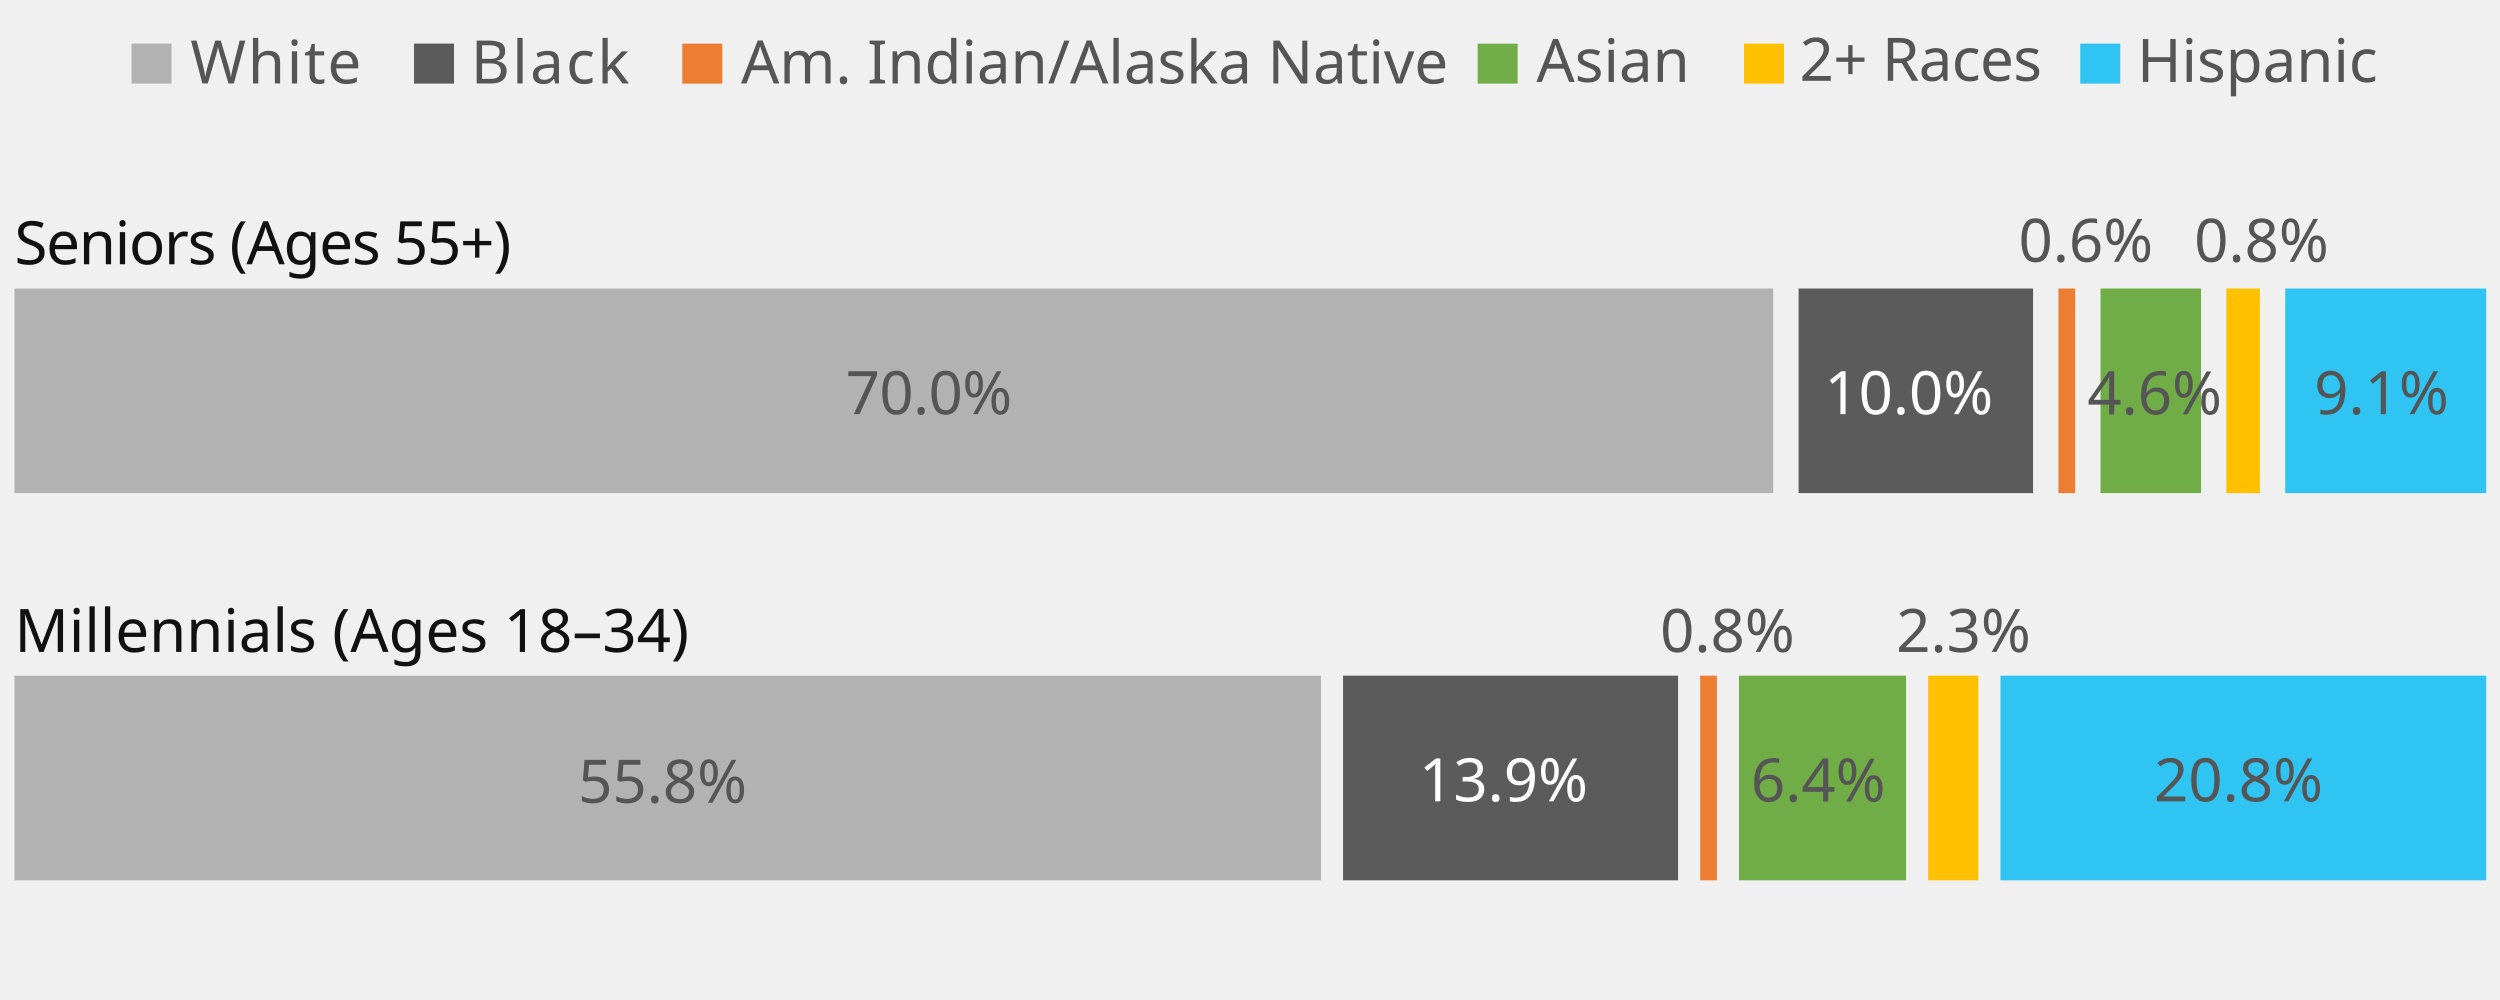
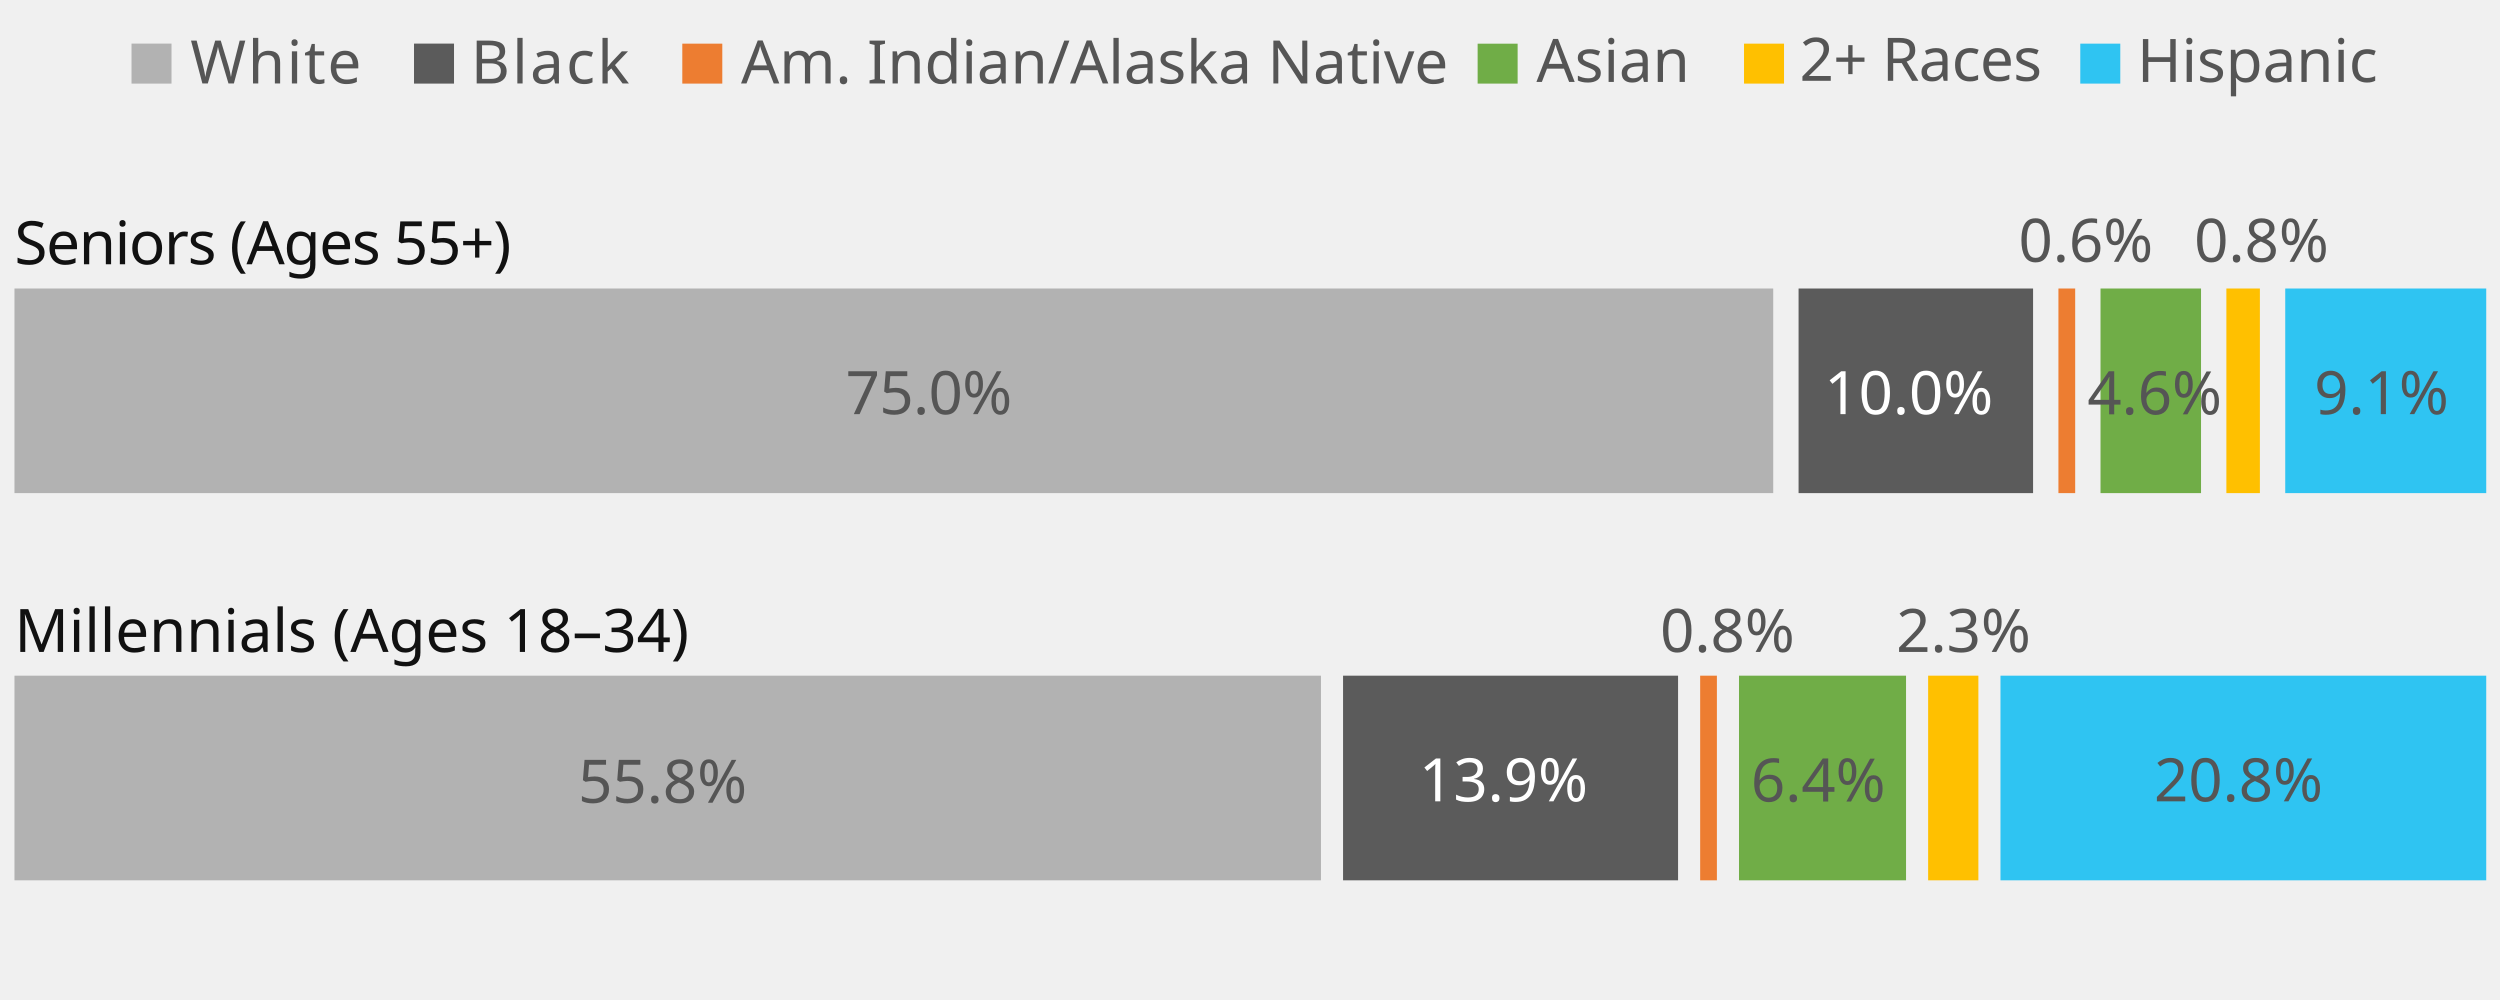
- <svg xmlns="http://www.w3.org/2000/svg" height="300" width="750" version="1.1" viewBox="0 0 750 300" data-name="Layer 1" id="Layer_1">
+ <svg xmlns="http://www.w3.org/2000/svg" id="Layer_1" data-name="Layer 1" viewBox="0 0 750 300" version="1.1" width="750" height="300">
  <defs id="defs4">
    <style id="style2">.cls-1,.cls-34{fill:#b2b2b2;}.cls-1,.cls-11,.cls-15,.cls-25,.cls-27,.cls-33{fill-rule:evenodd;}.cls-2,.cls-40,.cls-48,.cls-7{font-size:13.37px;}.cls-2,.cls-7{fill:#595959;}.cls-2,.cls-48,.cls-7{font-family:Interstate-Light, Interstate-Light;}.cls-3{letter-spacing:0.03em;}.cls-4{letter-spacing:-0.03em;}.cls-5{letter-spacing:0.02em;}.cls-6{letter-spacing:0em;}.cls-7{letter-spacing:0.04em;}.cls-8{letter-spacing:-0.06em;}.cls-9{letter-spacing:-0.01em;}.cls-10{letter-spacing:0em;}.cls-11,.cls-35{fill:#5b5b5b;}.cls-12{letter-spacing:-0.04em;}.cls-13{letter-spacing:0.03em;}.cls-14{letter-spacing:0.02em;}.cls-15,.cls-39{fill:#2fc4f2;}.cls-16{letter-spacing:0em;}.cls-17{letter-spacing:0.03em;}.cls-18{letter-spacing:-0.06em;}.cls-19{letter-spacing:0.06em;}.cls-20{letter-spacing:-0.05em;}.cls-21{letter-spacing:-0.06em;}.cls-22{letter-spacing:0.04em;}.cls-23{letter-spacing:0.02em;}.cls-24{letter-spacing:-0.03em;}.cls-25,.cls-36{fill:#ed7d31;}.cls-26{letter-spacing:0.02em;}.cls-27,.cls-37{fill:#70ad47;}.cls-28{letter-spacing:-0.01em;}.cls-29{letter-spacing:0em;}.cls-30{letter-spacing:0.02em;}.cls-31{letter-spacing:-0.04em;}.cls-32{letter-spacing:0em;}.cls-33,.cls-38{fill:#ffc000;}.cls-40{font-family:Interstate-Bold, Interstate-Bold;}.cls-41{letter-spacing:-0.02em;}.cls-42{letter-spacing:-0.03em;}.cls-43{letter-spacing:-0.01em;}.cls-44{letter-spacing:-0.02em;}.cls-45{letter-spacing:-0.02em;}.cls-46{letter-spacing:-0.01em;}.cls-47{letter-spacing:0em;}.cls-48{fill:#fff;}</style>
  </defs>
-   <g id="g4581" transform="translate(-26.09979)">
-     <g id="g4782" transform="translate(58,-26.5488)">
-       <polygon transform="matrix(0.794176,0,0,0.795756,-163.4791,29.00546)" style="fill:#b2b2b2;fill-rule:evenodd" id="polygon8" points="230.47,13.35 230.47,28.43 215.36,28.43 215.36,13.35 " class="cls-1" />
-       <text y="51.589" x="25.186" style="font-style:normal;font-variant:normal;font-weight:normal;font-stretch:normal;font-size:18px;font-family:'PT Serif';-inkscape-font-specification:'PT Serif';fill:#555555;fill-opacity:1" id="text20" class="cls-2">
-         <tspan style="font-style:normal;font-variant:normal;font-weight:normal;font-stretch:normal;font-family:'PT Serif';-inkscape-font-specification:'PT Serif';letter-spacing:0.03em;fill:#555555;fill-opacity:1" id="tspan10" class="cls-3">White</tspan>
+   <g transform="translate(-26.09979)" id="g4581">
+     <g transform="translate(58,-26.5488)" id="g4782">
+       <polygon class="cls-1" points="230.47,13.35 230.47,28.43 215.36,28.43 215.36,13.35 " id="polygon8" style="fill:#b2b2b2;fill-rule:evenodd" transform="matrix(0.794176,0,0,0.795756,-163.4791,29.00546)" />
+       <text class="cls-2" id="text20" style="font-style:normal;font-variant:normal;font-weight:normal;font-stretch:normal;font-size:18px;font-family:'PT Serif';-inkscape-font-specification:'PT Serif';fill:#555555;fill-opacity:1" x="25.186" y="51.589">
+         <tspan class="cls-3" id="tspan10" style="font-style:normal;font-variant:normal;font-weight:normal;font-stretch:normal;font-family:'PT Serif';-inkscape-font-specification:'PT Serif';letter-spacing:0.03em;fill:#555555;fill-opacity:1">White</tspan>
      </text>
    </g>
-     <g id="g4777" transform="translate(51.20988,-26.5488)">
-       <text y="51.589" x="116.145" style="font-style:normal;font-variant:normal;font-weight:normal;font-stretch:normal;font-size:18px;font-family:'PT Serif';-inkscape-font-specification:'PT Serif';letter-spacing:0.04em;fill:#555555;fill-opacity:1" id="text30" class="cls-7">Black</text>
-       <polygon transform="matrix(0.794176,0,0,0.795756,-126.6667,29.00546)" style="fill:#5b5b5b;fill-rule:evenodd" id="polygon32" points="284.27,13.35 299.38,13.35 299.38,28.43 284.27,28.43 " class="cls-11" />
+     <g transform="translate(51.20988,-26.5488)" id="g4777">
+       <text class="cls-7" id="text30" style="font-style:normal;font-variant:normal;font-weight:normal;font-stretch:normal;font-size:18px;font-family:'PT Serif';-inkscape-font-specification:'PT Serif';letter-spacing:0.04em;fill:#555555;fill-opacity:1" x="116.145" y="51.589">Black</text>
+       <polygon class="cls-11" points="284.27,13.35 299.38,13.35 299.38,28.43 284.27,28.43 " id="polygon32" style="fill:#5b5b5b;fill-rule:evenodd" transform="matrix(0.794176,0,0,0.795756,-126.6667,29.00546)" />
    </g>
-     <g id="g4758" transform="translate(5.999998,-26.5488)">
-       <text y="51.129" x="661.225" style="font-style:normal;font-variant:normal;font-weight:normal;font-stretch:normal;font-size:18px;font-family:'PT Serif';-inkscape-font-specification:'PT Serif';fill:#555555;fill-opacity:1" id="text50" class="cls-2">Hispanic</text>
-       <polygon transform="matrix(0.794702,0,0,0.794702,96.332,29.03542)" style="fill:#2fc4f2;fill-rule:evenodd" id="polygon52" points="704.48,28.43 689.38,28.43 689.38,13.35 704.48,13.35 " class="cls-15" />
+     <g transform="translate(5.999998,-26.5488)" id="g4758">
+       <text class="cls-2" id="text50" style="font-style:normal;font-variant:normal;font-weight:normal;font-stretch:normal;font-size:18px;font-family:'PT Serif';-inkscape-font-specification:'PT Serif';fill:#555555;fill-opacity:1" x="661.225" y="51.129">Hispanic</text>
+       <polygon class="cls-15" points="704.48,28.43 689.38,28.43 689.38,13.35 704.48,13.35 " id="polygon52" style="fill:#2fc4f2;fill-rule:evenodd" transform="matrix(0.794702,0,0,0.794702,96.332,29.03542)" />
    </g>
-     <g id="g4773" transform="translate(44.82915,-26.5488)">
-       <text y="51.589" x="203.58" style="font-style:normal;font-variant:normal;font-weight:normal;font-stretch:normal;font-size:18px;font-family:'PT Serif';-inkscape-font-specification:'PT Serif';fill:#555555;fill-opacity:1" id="text98" class="cls-2">
-         <tspan style="font-style:normal;font-variant:normal;font-weight:normal;font-stretch:normal;font-family:'PT Serif';-inkscape-font-specification:'PT Serif';letter-spacing:0em;fill:#555555;fill-opacity:1" id="tspan54" class="cls-16">Am. Indian/Alaska Native</tspan>
+     <g transform="translate(44.82915,-26.5488)" id="g4773">
+       <text class="cls-2" id="text98" style="font-style:normal;font-variant:normal;font-weight:normal;font-stretch:normal;font-size:18px;font-family:'PT Serif';-inkscape-font-specification:'PT Serif';fill:#555555;fill-opacity:1" x="203.58" y="51.589">
+         <tspan class="cls-16" id="tspan54" style="font-style:normal;font-variant:normal;font-weight:normal;font-stretch:normal;font-family:'PT Serif';-inkscape-font-specification:'PT Serif';letter-spacing:0em;fill:#555555;fill-opacity:1">Am. Indian/Alaska Native</tspan>
      </text>
-       <polygon transform="matrix(0.794702,0,0,0.794702,-92.58404,29.03542)" style="fill:#ed7d31;fill-rule:evenodd" id="polygon100" points="350.5,13.35 365.6,13.35 365.6,28.43 350.5,28.43 " class="cls-25" />
+       <polygon class="cls-25" points="350.5,13.35 365.6,13.35 365.6,28.43 350.5,28.43 " id="polygon100" style="fill:#ed7d31;fill-rule:evenodd" transform="matrix(0.794702,0,0,0.794702,-92.58404,29.03542)" />
    </g>
-     <g id="g4768" transform="translate(20.94309,-26.5488)">
-       <text y="51.129" x="466.078" style="font-style:normal;font-variant:normal;font-weight:normal;font-stretch:normal;font-size:18px;font-family:'PT Serif';-inkscape-font-specification:'PT Serif';fill:#555555;fill-opacity:1" id="text112" class="cls-2">
-         <tspan style="font-style:normal;font-variant:normal;font-weight:normal;font-stretch:normal;font-family:'PT Serif';-inkscape-font-specification:'PT Serif';letter-spacing:0em;fill:#555555;fill-opacity:1" id="tspan102" class="cls-16">Asian</tspan>
+     <g transform="translate(20.94309,-26.5488)" id="g4768">
+       <text class="cls-2" id="text112" style="font-style:normal;font-variant:normal;font-weight:normal;font-stretch:normal;font-size:18px;font-family:'PT Serif';-inkscape-font-specification:'PT Serif';fill:#555555;fill-opacity:1" x="466.078" y="51.129">
+         <tspan class="cls-16" id="tspan102" style="font-style:normal;font-variant:normal;font-weight:normal;font-stretch:normal;font-family:'PT Serif';-inkscape-font-specification:'PT Serif';letter-spacing:0em;fill:#555555;fill-opacity:1">Asian</tspan>
      </text>
-       <polygon transform="matrix(0.794176,0,0,0.794176,24.92131,29.05038)" style="fill:#70ad47;fill-rule:evenodd" id="polygon114" points="548.4,28.43 533.29,28.43 533.29,13.35 548.4,13.35 " class="cls-27" />
+       <polygon class="cls-27" points="548.4,28.43 533.29,28.43 533.29,13.35 548.4,13.35 " id="polygon114" style="fill:#70ad47;fill-rule:evenodd" transform="matrix(0.794176,0,0,0.794176,24.92131,29.05038)" />
    </g>
-     <g id="g4763" transform="translate(14.69006,-26.5488)">
-       <text y="50.789" x="551.277" style="font-style:normal;font-variant:normal;font-weight:normal;font-stretch:normal;font-size:18px;font-family:'PT Serif';-inkscape-font-specification:'PT Serif';fill:#555555;fill-opacity:1" id="text132" class="cls-2">
-         <tspan style="font-style:normal;font-variant:normal;font-weight:normal;font-stretch:normal;font-family:'PT Serif';-inkscape-font-specification:'PT Serif';letter-spacing:-0.01em;fill:#555555;fill-opacity:1" id="tspan116" class="cls-28">2+ Races</tspan>
+     <g transform="translate(14.69006,-26.5488)" id="g4763">
+       <text class="cls-2" id="text132" style="font-style:normal;font-variant:normal;font-weight:normal;font-stretch:normal;font-size:18px;font-family:'PT Serif';-inkscape-font-specification:'PT Serif';fill:#555555;fill-opacity:1" x="551.277" y="50.789">
+         <tspan class="cls-28" id="tspan116" style="font-style:normal;font-variant:normal;font-weight:normal;font-stretch:normal;font-family:'PT Serif';-inkscape-font-specification:'PT Serif';letter-spacing:-0.01em;fill:#555555;fill-opacity:1">2+ Races</tspan>
      </text>
-       <polygon transform="matrix(0.794702,0,0,0.794702,57.30194,29.03542)" style="fill:#ffc000;fill-rule:evenodd" id="polygon134" points="600.62,28.43 600.62,13.35 615.72,13.35 615.72,28.43 " class="cls-33" />
+       <polygon class="cls-33" points="600.62,28.43 600.62,13.35 615.72,13.35 615.72,28.43 " id="polygon134" style="fill:#ffc000;fill-rule:evenodd" transform="matrix(0.794702,0,0,0.794702,57.30194,29.03542)" />
    </g>
  </g>
-   <text y="79.273" x="4.34" style="font-style:normal;font-variant:normal;font-weight:normal;font-stretch:normal;font-size:18px;font-family:'PT Serif';-inkscape-font-specification:'PT Serif';fill:#111111;fill-opacity:1" id="text174" class="cls-40">
-     <tspan style="font-style:normal;font-variant:normal;font-weight:normal;font-stretch:normal;font-family:'PT Serif';-inkscape-font-specification:'PT Serif';letter-spacing:-0.02em;fill:#111111;fill-opacity:1" id="tspan148" class="cls-41">Seniors (Ages 55+)</tspan>
+   <text class="cls-40" id="text174" style="font-style:normal;font-variant:normal;font-weight:normal;font-stretch:normal;font-size:18px;font-family:'PT Serif';-inkscape-font-specification:'PT Serif';fill:#111111;fill-opacity:1" x="4.34" y="79.273">
+     <tspan class="cls-41" id="tspan148" style="font-style:normal;font-variant:normal;font-weight:normal;font-stretch:normal;font-family:'PT Serif';-inkscape-font-specification:'PT Serif';letter-spacing:-0.02em;fill:#111111;fill-opacity:1">Seniors (Ages 55+)</tspan>
  </text>
-   <text y="78.533" x="605.554" style="font-style:normal;font-variant:normal;font-weight:normal;font-stretch:normal;font-size:18px;font-family:'PT Serif';-inkscape-font-specification:'PT Serif';fill:#555555;fill-opacity:1" id="text184" class="cls-2">0.6%</text>
-   <text y="78.533" x="658.254" style="font-style:normal;font-variant:normal;font-weight:normal;font-stretch:normal;font-size:18px;font-family:'PT Serif';-inkscape-font-specification:'PT Serif';fill:#555555;fill-opacity:1" id="text188" class="cls-2">0.8%</text>
-   <text y="195.59" x="4.34" style="font-style:normal;font-variant:normal;font-weight:normal;font-stretch:normal;font-size:18px;font-family:'PT Serif';-inkscape-font-specification:'PT Serif';fill:#111111;fill-opacity:1" id="text204" class="cls-40">Millennials (Ages 18–34)</text>
-   <text y="195.59" x="498.034" style="font-style:normal;font-variant:normal;font-weight:normal;font-stretch:normal;font-size:18px;font-family:'PT Serif';-inkscape-font-specification:'PT Serif';fill:#555555;fill-opacity:1" id="text210" class="cls-2">0.8%</text>
-   <text y="195.59" x="568.864" style="font-style:normal;font-variant:normal;font-weight:normal;font-stretch:normal;font-size:18px;font-family:'PT Serif';-inkscape-font-specification:'PT Serif';fill:#555555;fill-opacity:1" id="text214" class="cls-2">2.3%</text>
-   <g transform="translate(0,-39)" id="g4820">
-     <polygon class="cls-34" points="4.34,217.08 4.34,161.72 565.5,161.72 565.5,217.08 " id="polygon192" style="fill:#b2b2b2" transform="matrix(0.6984627,0,0,1.108995,1.308672,62.35634)" />
-     <polygon class="cls-35" points="574.99,217.08 574.99,161.72 718.88,161.72 718.88,217.08 " id="polygon194" style="fill:#5b5b5b" transform="matrix(0.6984627,0,0,1.108995,1.308672,62.35634)" />
-     <polygon class="cls-36" points="728.37,217.08 728.37,161.72 735.56,161.72 735.56,217.08 " id="polygon196" style="fill:#ed7d31" transform="matrix(0.6984627,0,0,1.108995,1.308672,62.35634)" />
-     <polygon class="cls-37" points="745.05,217.08 745.05,161.72 816.8,161.72 816.8,217.08 " id="polygon198" style="fill:#70ad47" transform="matrix(0.6984627,0,0,1.108995,1.308672,62.35634)" />
-     <polygon class="cls-38" points="826.29,217.08 826.29,161.72 847.87,161.72 847.87,217.08 " id="polygon200" style="fill:#ffc000" transform="matrix(0.6984627,0,0,1.108995,1.308672,62.35634)" />
-     <polygon class="cls-39" points="857.36,217.08 857.36,161.72 1066,161.72 1066,217.08 " id="polygon202" style="fill:#2fc4f2" transform="matrix(0.6984627,0,0,1.108995,1.308672,62.35634)" />
-     <text class="cls-48" id="text206" style="font-style:normal;font-variant:normal;font-weight:normal;font-stretch:normal;font-size:18px;font-family:'PT Serif';-inkscape-font-specification:'PT Serif';fill:#555555;fill-opacity:1" x="173.436" y="279.83">55.8%</text>
-     <text class="cls-48" id="text208" style="font-style:normal;font-variant:normal;font-weight:normal;font-stretch:normal;font-size:18px;font-family:'PT Serif';-inkscape-font-specification:'PT Serif';fill:#ffffff;fill-opacity:1" x="425.71" y="279.4">13.9%</text>
-     <text class="cls-48" id="text212" style="font-style:normal;font-variant:normal;font-weight:normal;font-stretch:normal;font-size:18px;font-family:'PT Serif';-inkscape-font-specification:'PT Serif';fill:#555555;fill-opacity:1" x="525.279" y="279.46">6.4%</text>
-     <text class="cls-48" id="text216" style="font-style:normal;font-variant:normal;font-weight:normal;font-stretch:normal;font-size:18px;font-family:'PT Serif';-inkscape-font-specification:'PT Serif';fill:#555555;fill-opacity:1" x="646.207" y="279.4">20.8%</text>
+   <text class="cls-2" id="text184" style="font-style:normal;font-variant:normal;font-weight:normal;font-stretch:normal;font-size:18px;font-family:'PT Serif';-inkscape-font-specification:'PT Serif';fill:#555555;fill-opacity:1" x="605.554" y="78.533">0.6%</text>
+   <text class="cls-2" id="text188" style="font-style:normal;font-variant:normal;font-weight:normal;font-stretch:normal;font-size:18px;font-family:'PT Serif';-inkscape-font-specification:'PT Serif';fill:#555555;fill-opacity:1" x="658.254" y="78.533">0.8%</text>
+   <text class="cls-40" id="text204" style="font-style:normal;font-variant:normal;font-weight:normal;font-stretch:normal;font-size:18px;font-family:'PT Serif';-inkscape-font-specification:'PT Serif';fill:#111111;fill-opacity:1" x="4.34" y="195.59">Millennials (Ages 18–34)</text>
+   <text class="cls-2" id="text210" style="font-style:normal;font-variant:normal;font-weight:normal;font-stretch:normal;font-size:18px;font-family:'PT Serif';-inkscape-font-specification:'PT Serif';fill:#555555;fill-opacity:1" x="498.034" y="195.59">0.8%</text>
+   <text class="cls-2" id="text214" style="font-style:normal;font-variant:normal;font-weight:normal;font-stretch:normal;font-size:18px;font-family:'PT Serif';-inkscape-font-specification:'PT Serif';fill:#555555;fill-opacity:1" x="568.864" y="195.59">2.3%</text>
+   <g id="g4820" transform="translate(0,-39)">
+     <polygon transform="matrix(0.6984627,0,0,1.108995,1.308672,62.35634)" style="fill:#b2b2b2" id="polygon192" points="4.34,217.08 4.34,161.72 565.5,161.72 565.5,217.08 " class="cls-34" />
+     <polygon transform="matrix(0.6984627,0,0,1.108995,1.308672,62.35634)" style="fill:#5b5b5b" id="polygon194" points="574.99,217.08 574.99,161.72 718.88,161.72 718.88,217.08 " class="cls-35" />
+     <polygon transform="matrix(0.6984627,0,0,1.108995,1.308672,62.35634)" style="fill:#ed7d31" id="polygon196" points="728.37,217.08 728.37,161.72 735.56,161.72 735.56,217.08 " class="cls-36" />
+     <polygon transform="matrix(0.6984627,0,0,1.108995,1.308672,62.35634)" style="fill:#70ad47" id="polygon198" points="745.05,217.08 745.05,161.72 816.8,161.72 816.8,217.08 " class="cls-37" />
+     <polygon transform="matrix(0.6984627,0,0,1.108995,1.308672,62.35634)" style="fill:#ffc000" id="polygon200" points="826.29,217.08 826.29,161.72 847.87,161.72 847.87,217.08 " class="cls-38" />
+     <polygon transform="matrix(0.6984627,0,0,1.108995,1.308672,62.35634)" style="fill:#2fc4f2" id="polygon202" points="857.36,217.08 857.36,161.72 1066,161.72 1066,217.08 " class="cls-39" />
+     <text y="279.83" x="173.436" style="font-style:normal;font-variant:normal;font-weight:normal;font-stretch:normal;font-size:18px;font-family:'PT Serif';-inkscape-font-specification:'PT Serif';fill:#555555;fill-opacity:1" id="text206" class="cls-48">55.8%</text>
+     <text y="279.4" x="425.71" style="font-style:normal;font-variant:normal;font-weight:normal;font-stretch:normal;font-size:18px;font-family:'PT Serif';-inkscape-font-specification:'PT Serif';fill:#ffffff;fill-opacity:1" id="text208" class="cls-48">13.9%</text>
+     <text y="279.46" x="525.279" style="font-style:normal;font-variant:normal;font-weight:normal;font-stretch:normal;font-size:18px;font-family:'PT Serif';-inkscape-font-specification:'PT Serif';fill:#555555;fill-opacity:1" id="text212" class="cls-48">6.4%</text>
+     <text y="279.4" x="646.207" style="font-style:normal;font-variant:normal;font-weight:normal;font-stretch:normal;font-size:18px;font-family:'PT Serif';-inkscape-font-specification:'PT Serif';fill:#555555;fill-opacity:1" id="text216" class="cls-48">20.8%</text>
  </g>
-   <g transform="translate(0,-39)" id="g4833">
-     <polygon class="cls-34" points="759.75,122.92 4.34,122.92 4.34,67.57 759.75,67.57 " id="polygon136" style="fill:#b2b2b2" transform="matrix(0.6984627,0,0,1.108995,1.308672,50.61877)" />
-     <polygon class="cls-35" points="871.36,122.92 770.64,122.92 770.64,67.57 871.36,67.57 " id="polygon138" style="fill:#5b5b5b" transform="matrix(0.6984627,0,0,1.108995,1.308672,50.61877)" />
-     <polygon class="cls-36" points="889.45,122.92 882.25,122.92 882.25,67.57 889.45,67.57 " id="polygon140" style="fill:#ed7d31" transform="matrix(0.6984627,0,0,1.108995,1.308672,50.61877)" />
-     <polygon class="cls-37" points="943.5,122.92 900.33,122.92 900.33,67.57 943.5,67.57 " id="polygon142" style="fill:#70ad47" transform="matrix(0.6984627,0,0,1.108995,1.308672,50.61877)" />
-     <polygon class="cls-38" points="968.78,122.92 954.39,122.92 954.39,67.57 968.78,67.57 " id="polygon144" style="fill:#ffc000" transform="matrix(0.6984627,0,0,1.108995,1.308672,50.61877)" />
-     <polygon class="cls-39" points="1066,122.92 979.67,122.92 979.67,67.57 1066,67.57 " id="polygon146" style="fill:#2fc4f2" transform="matrix(0.6984627,0,0,1.108995,1.308672,50.61877)" />
-     <text class="cls-48" id="text180" style="font-style:normal;font-variant:normal;font-weight:normal;font-stretch:normal;font-size:18px;font-family:'PT Serif';-inkscape-font-specification:'PT Serif';fill:#555555;fill-opacity:1" x="253.691" y="163.245">
-       <tspan class="cls-9" id="tspan176" style="font-style:normal;font-variant:normal;font-weight:normal;font-stretch:normal;font-family:'PT Serif';-inkscape-font-specification:'PT Serif';letter-spacing:-0.01em;fill:#555555;fill-opacity:1">70.0%</tspan>
+   <g id="g4833" transform="translate(0,-39)">
+     <polygon transform="matrix(0.6984627,0,0,1.108995,1.308672,50.61877)" style="fill:#b2b2b2" id="polygon136" points="759.75,122.92 4.34,122.92 4.34,67.57 759.75,67.57 " class="cls-34" />
+     <polygon transform="matrix(0.6984627,0,0,1.108995,1.308672,50.61877)" style="fill:#5b5b5b" id="polygon138" points="871.36,122.92 770.64,122.92 770.64,67.57 871.36,67.57 " class="cls-35" />
+     <polygon transform="matrix(0.6984627,0,0,1.108995,1.308672,50.61877)" style="fill:#ed7d31" id="polygon140" points="889.45,122.92 882.25,122.92 882.25,67.57 889.45,67.57 " class="cls-36" />
+     <polygon transform="matrix(0.6984627,0,0,1.108995,1.308672,50.61877)" style="fill:#70ad47" id="polygon142" points="943.5,122.92 900.33,122.92 900.33,67.57 943.5,67.57 " class="cls-37" />
+     <polygon transform="matrix(0.6984627,0,0,1.108995,1.308672,50.61877)" style="fill:#ffc000" id="polygon144" points="968.78,122.92 954.39,122.92 954.39,67.57 968.78,67.57 " class="cls-38" />
+     <polygon transform="matrix(0.6984627,0,0,1.108995,1.308672,50.61877)" style="fill:#2fc4f2" id="polygon146" points="1066,122.92 979.67,122.92 979.67,67.57 1066,67.57 " class="cls-39" />
+     <text y="163.245" x="253.691" style="font-style:normal;font-variant:normal;font-weight:normal;font-stretch:normal;font-size:18px;font-family:'PT Serif';-inkscape-font-specification:'PT Serif';fill:#555555;fill-opacity:1" id="text180" class="cls-48">
+       <tspan style="font-style:normal;font-variant:normal;font-weight:normal;font-stretch:normal;font-family:'PT Serif';-inkscape-font-specification:'PT Serif';letter-spacing:-0.01em;fill:#555555;fill-opacity:1" id="tspan176" class="cls-9">75.0%</tspan>
    </text>
-     <text class="cls-48" id="text182" style="font-style:normal;font-variant:normal;font-weight:normal;font-stretch:normal;font-size:18px;font-family:'PT Serif';-inkscape-font-specification:'PT Serif';fill:#ffffff;fill-opacity:1" x="547.287" y="163.245">10.0%</text>
-     <text class="cls-48" id="text186" style="font-style:normal;font-variant:normal;font-weight:normal;font-stretch:normal;font-size:18px;font-family:'PT Serif';-inkscape-font-specification:'PT Serif';fill:#555555;fill-opacity:1" x="626.205" y="163.305">4.6%</text>
-     <text class="cls-48" id="text190" style="font-style:normal;font-variant:normal;font-weight:normal;font-stretch:normal;font-size:18px;font-family:'PT Serif';-inkscape-font-specification:'PT Serif';fill:#555555;fill-opacity:1" x="694.264" y="163.245">9.1%</text>
+     <text y="163.245" x="547.287" style="font-style:normal;font-variant:normal;font-weight:normal;font-stretch:normal;font-size:18px;font-family:'PT Serif';-inkscape-font-specification:'PT Serif';fill:#ffffff;fill-opacity:1" id="text182" class="cls-48">10.0%</text>
+     <text y="163.305" x="626.205" style="font-style:normal;font-variant:normal;font-weight:normal;font-stretch:normal;font-size:18px;font-family:'PT Serif';-inkscape-font-specification:'PT Serif';fill:#555555;fill-opacity:1" id="text186" class="cls-48">4.6%</text>
+     <text y="163.245" x="694.264" style="font-style:normal;font-variant:normal;font-weight:normal;font-stretch:normal;font-size:18px;font-family:'PT Serif';-inkscape-font-specification:'PT Serif';fill:#555555;fill-opacity:1" id="text190" class="cls-48">9.1%</text>
  </g>
</svg>
